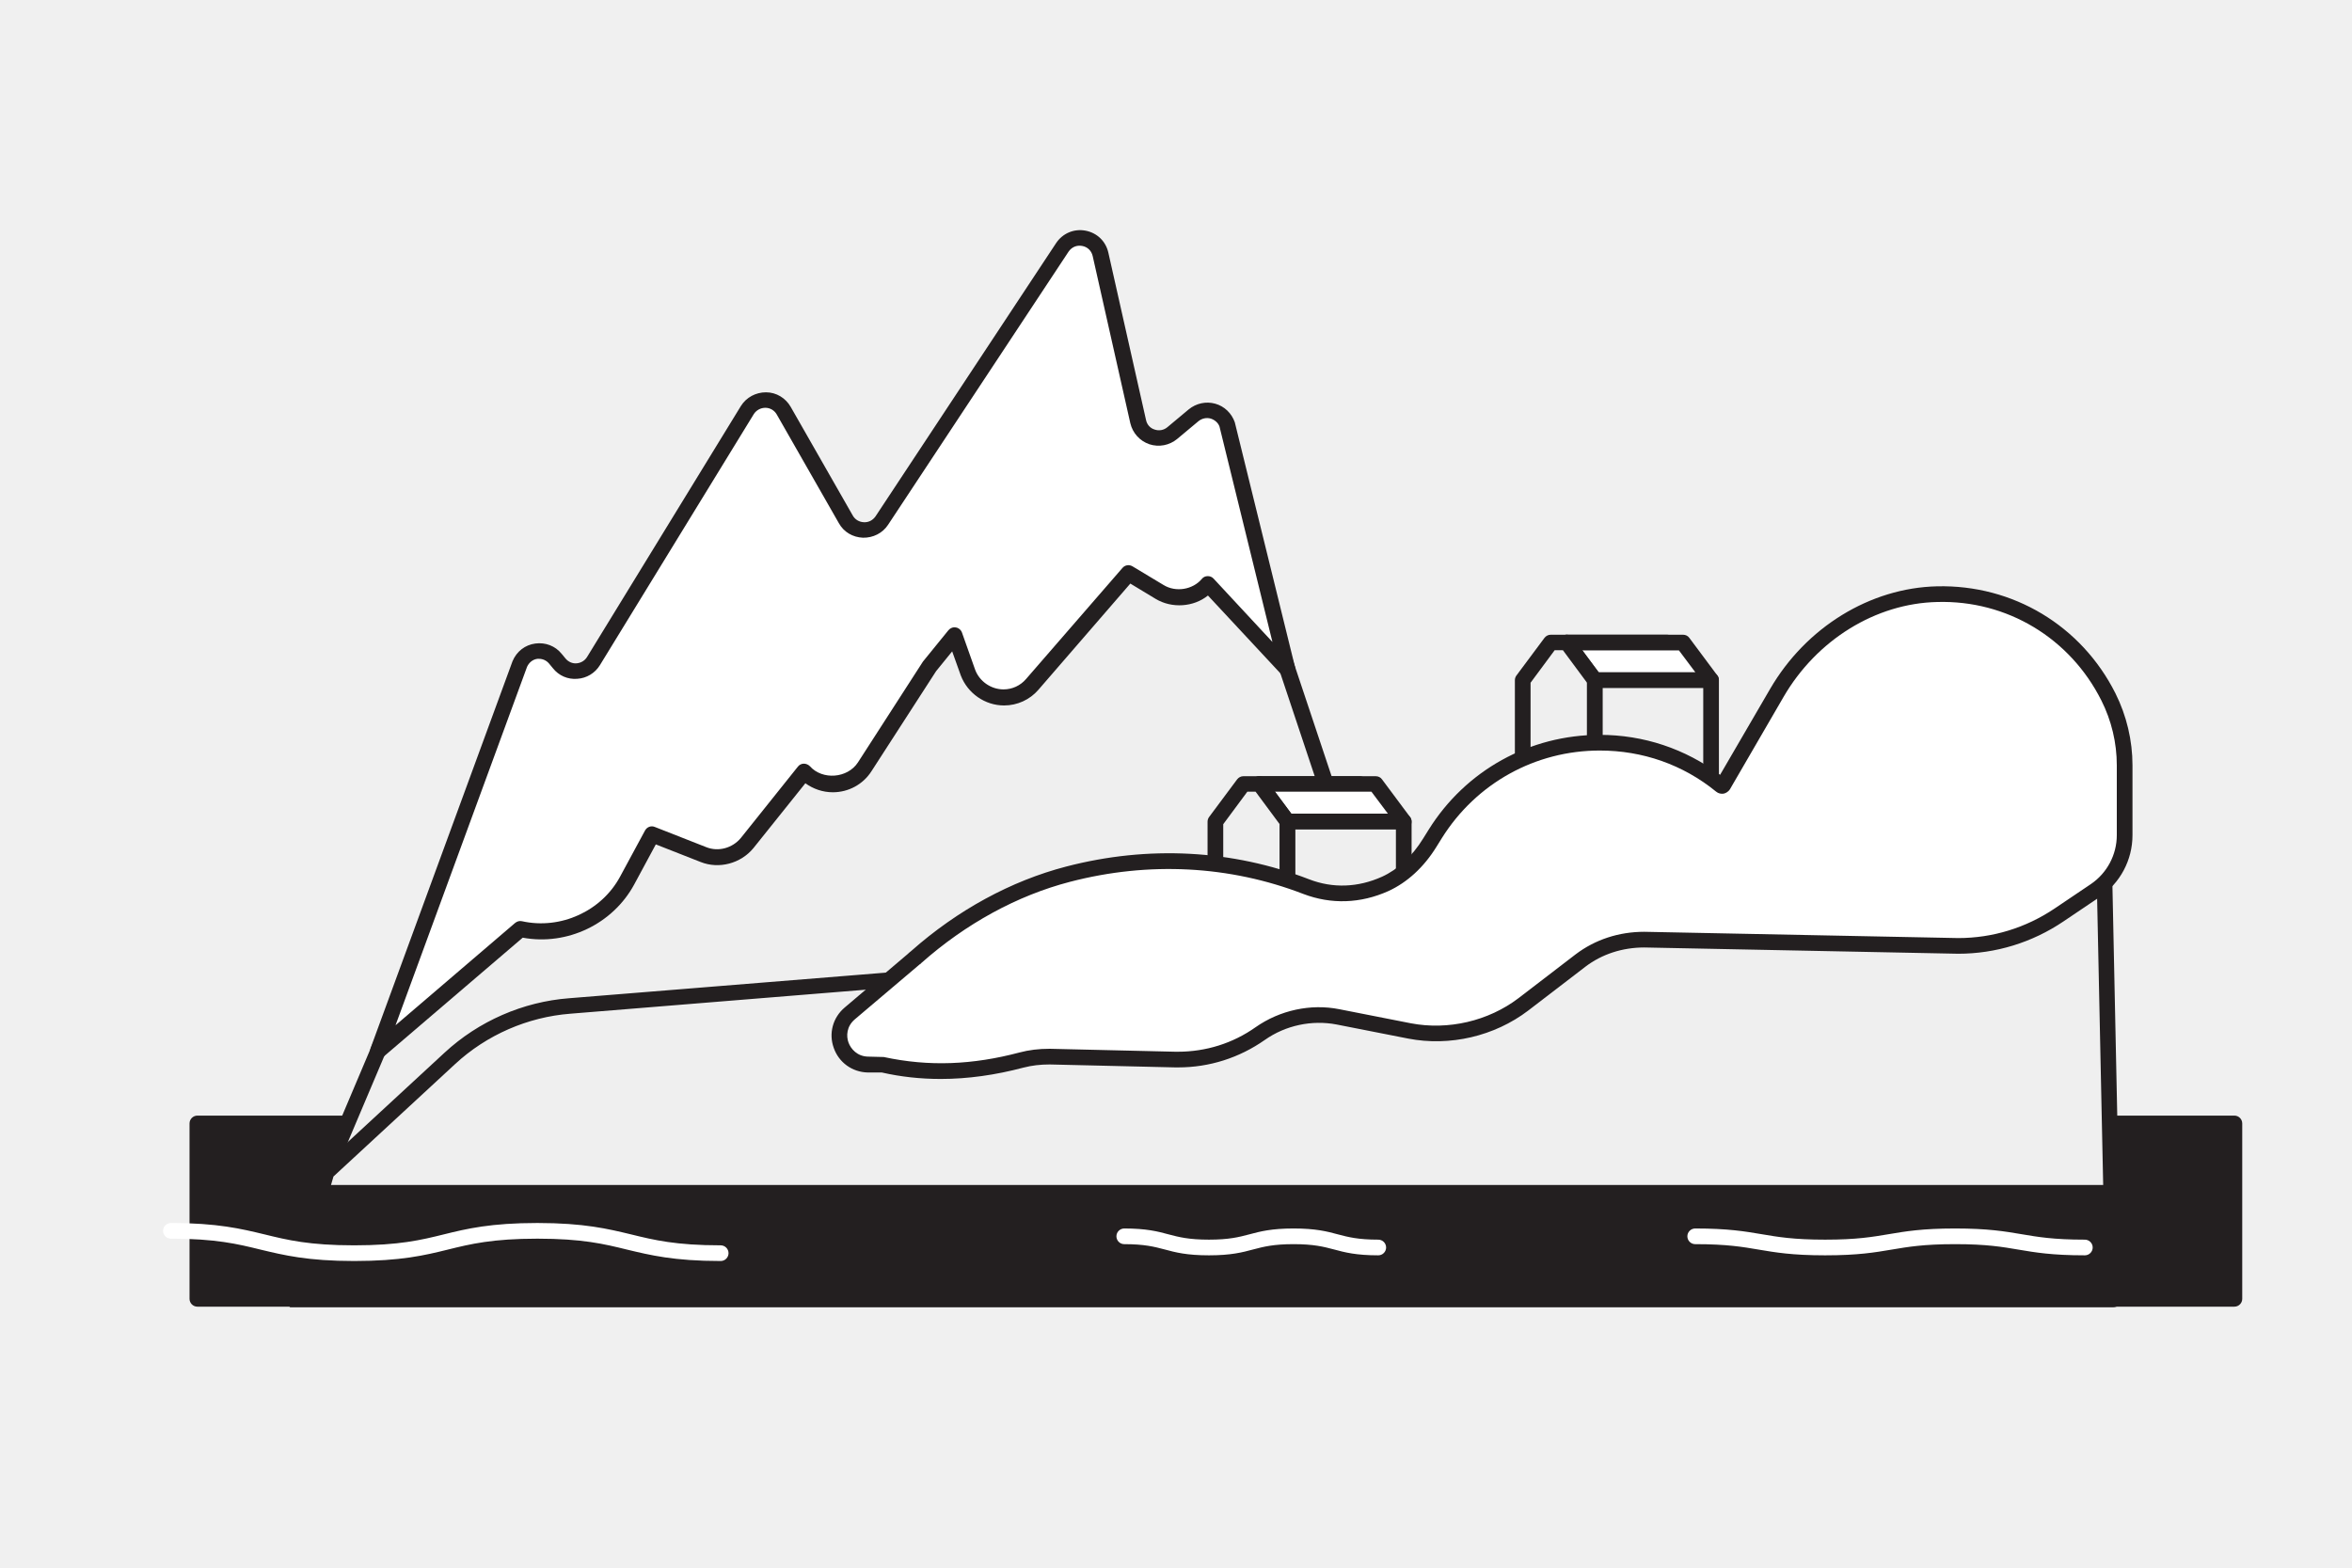
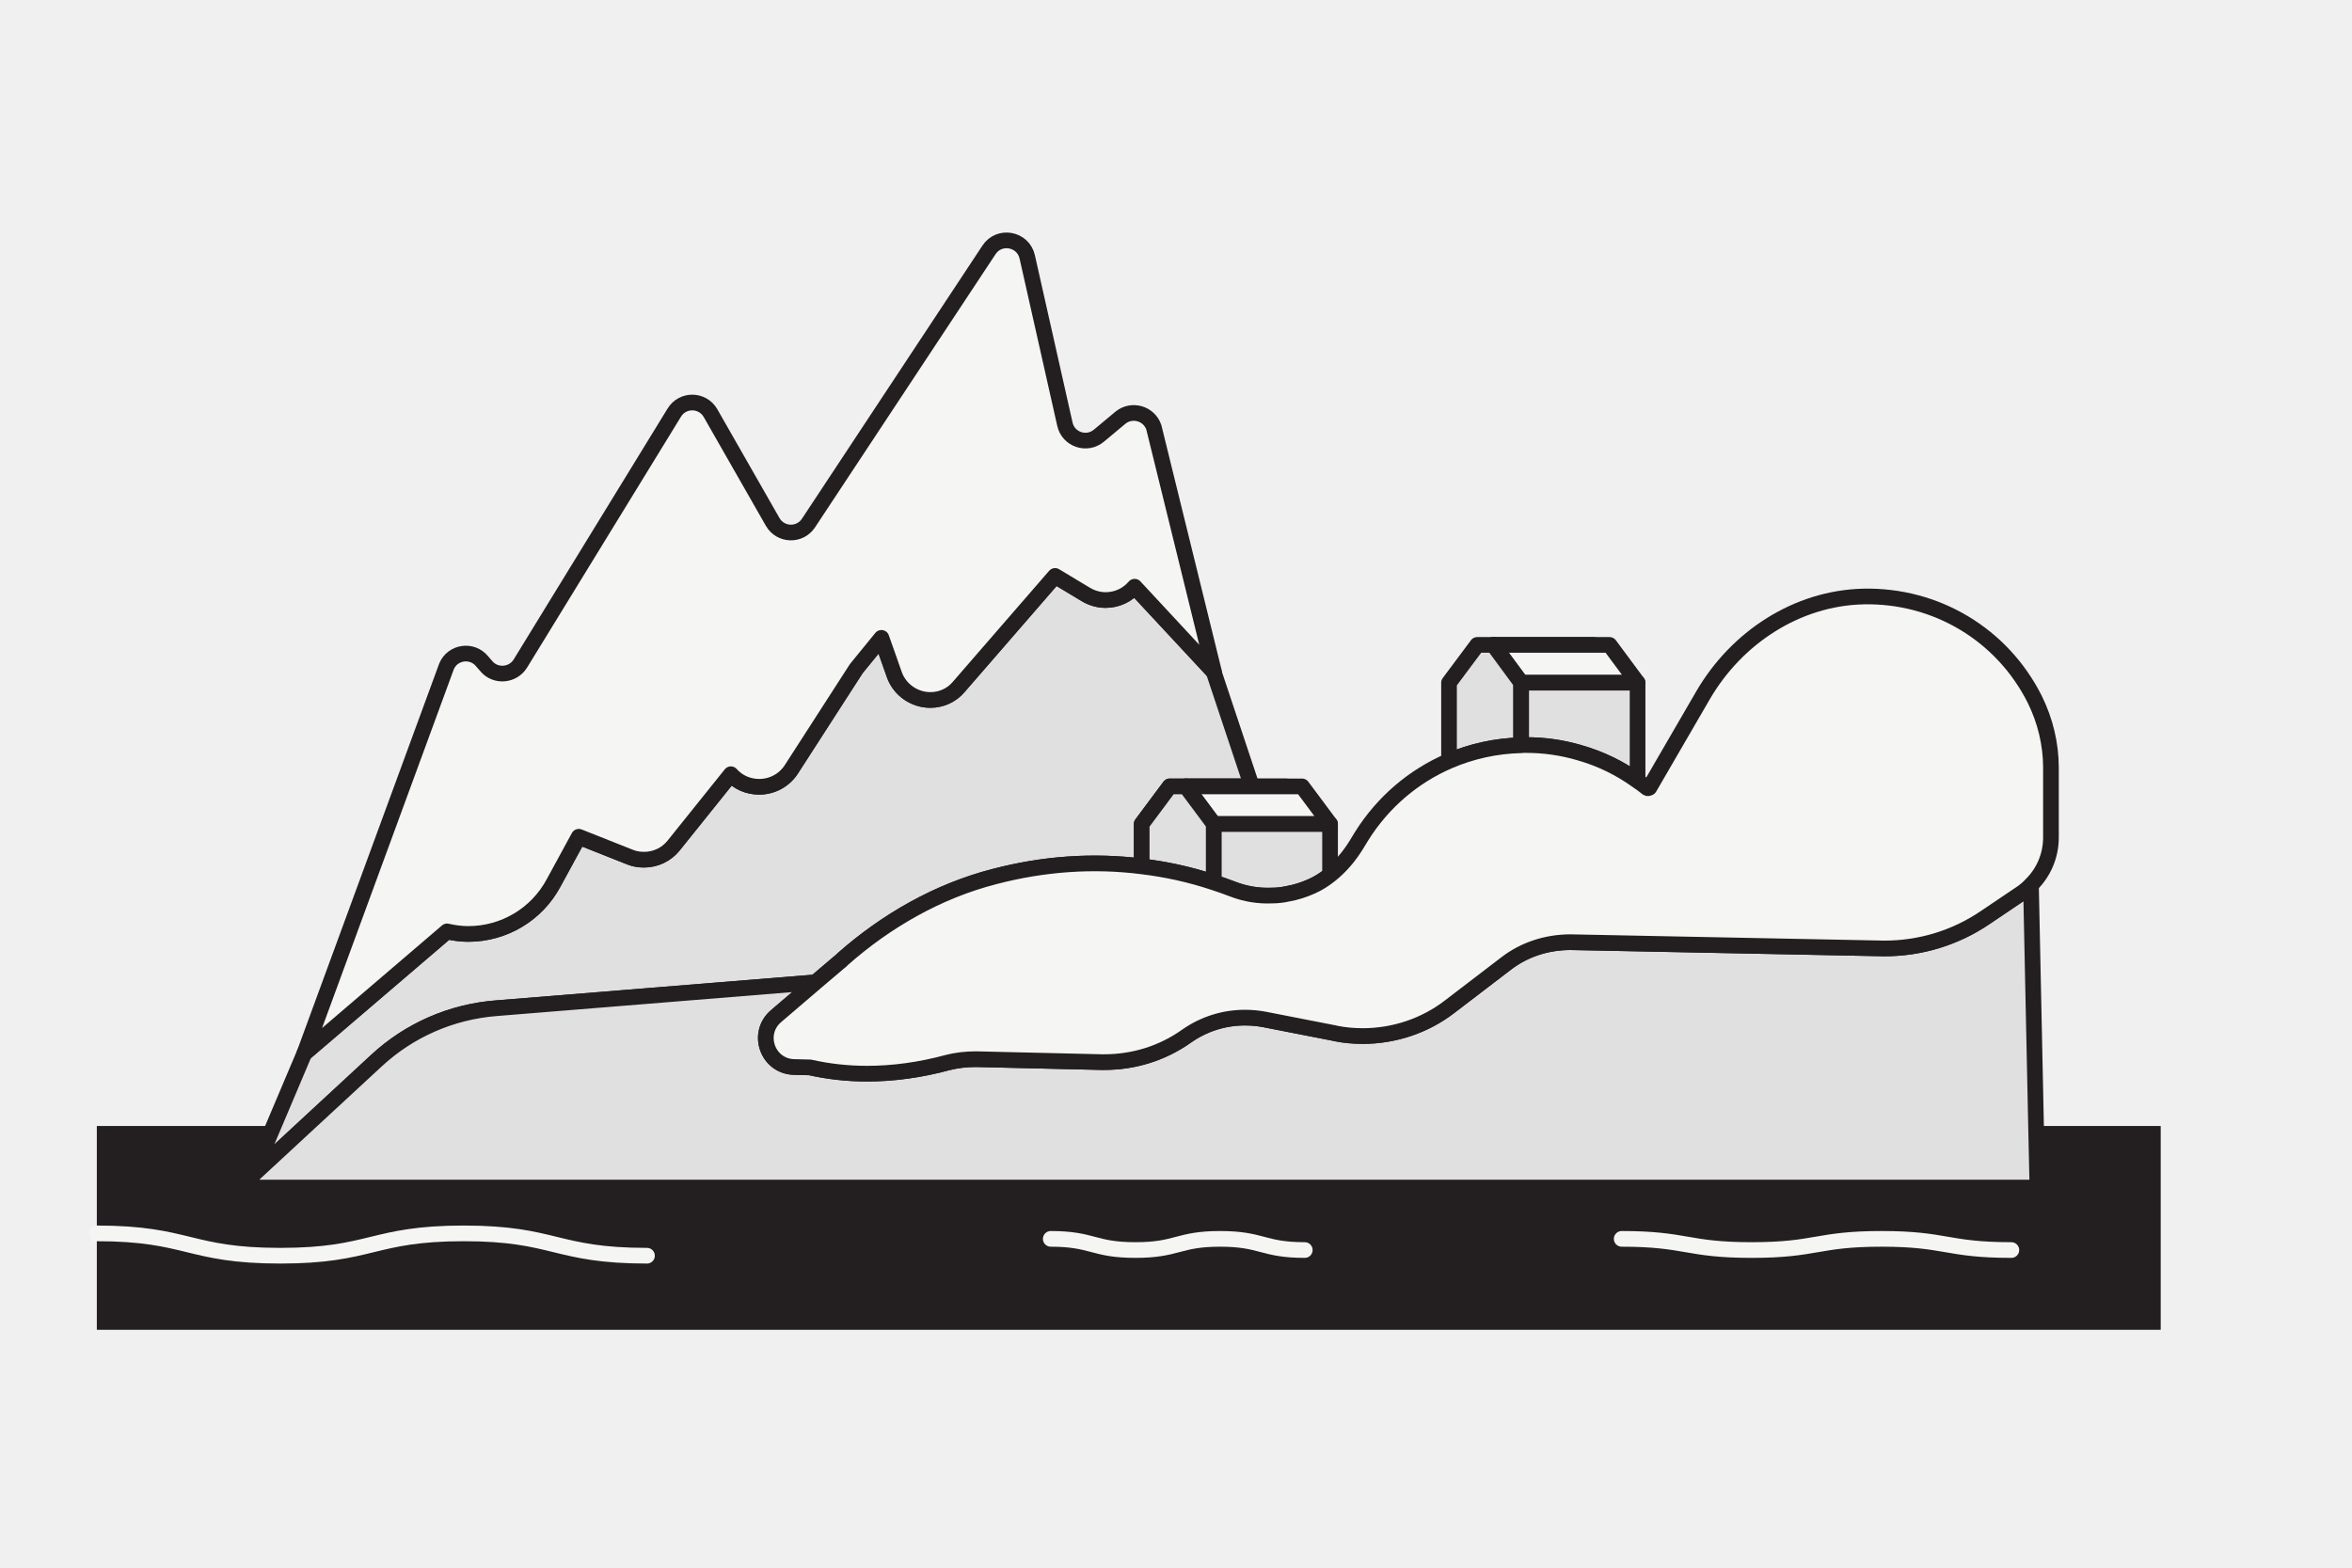
<svg xmlns="http://www.w3.org/2000/svg" id="region_illustration" data-name="region illustration" viewBox="0 0 120 80">
  <defs>
    <style>
      .cls-1 {
        fill: none;
+         stroke: #f5f5f3;
+       }
+ 
+       .cls-1, .cls-2, .cls-3 {
+         stroke-linecap: round;
+         stroke-linejoin: round;
+         stroke-width: .8px;
+       }
+ 
+       .cls-4 {
+         fill: #231f20;
      }

      .cls-2 {
-         fill: #231f20;
+         fill: #f5f5f3;
+       }
+ 
+       .cls-2, .cls-3 {
+         stroke: #231f20;
      }

      .cls-3 {
-         fill: #efefef;
-       }
- 
-       .cls-4 {
-         fill: #fff;
+         fill: #e0e0e0;
      }
    </style>
  </defs>
-   <g id="greenland-2" data-name="greenland">
-     <g>
-       <rect class="cls-2" x="10.07" y="57.34" width="103.93" height="8.95" />
-       <path class="cls-2" d="M114,66.68H10.07c-.22,0-.4-.18-.4-.4v-8.95c0-.22.18-.4.4-.4h103.93c.22,0,.4.18.4.4v8.95c0,.22-.18.4-.4.4ZM10.47,65.88h103.13v-8.15H10.47v8.15Z" />
-     </g>
-     <g>
-       <g>
-         <rect class="cls-3" x="81.37" y="34.71" width="2.97" height="5.93" />
-         <path class="cls-2" d="M84.34,41.04h-2.97c-.22,0-.4-.18-.4-.4v-5.93c0-.22.18-.4.4-.4h2.97c.22,0,.4.18.4.4v5.93c0,.22-.18.4-.4.4ZM81.77,40.24h2.17v-5.13h-2.17v5.13Z" />
-       </g>
-       <g>
-         <polygon class="cls-3" points="85.06 32.78 83.62 34.71 81.37 34.71 79.94 32.78 85.06 32.78" />
-         <path class="cls-2" d="M83.62,35.11h-2.25c-.13,0-.25-.06-.32-.16l-1.43-1.92c-.09-.12-.1-.28-.04-.42.07-.14.21-.22.36-.22h5.11c.15,0,.29.08.36.22s.05.3-.04.42l-1.43,1.92c-.08.1-.19.16-.32.16ZM81.57,34.31h1.85l.84-1.12h-3.52l.83,1.12Z" />
-       </g>
-       <g>
-         <polygon class="cls-4" points="87.3 34.71 81.37 34.71 79.94 32.78 85.87 32.78 87.3 34.71" />
-         <path class="cls-2" d="M87.3,35.11h-5.93c-.13,0-.25-.06-.32-.16l-1.43-1.92c-.09-.12-.1-.28-.04-.42.07-.14.21-.22.36-.22h5.93c.13,0,.25.06.32.16l1.43,1.92c.09.12.1.28.04.42s-.21.22-.36.22ZM81.57,34.31h4.93l-.84-1.12h-4.93l.83,1.12Z" />
-       </g>
-       <g>
-         <polygon class="cls-3" points="81.37 34.71 81.37 40.64 77.69 40.64 77.69 34.71 79.12 32.78 79.94 32.78 81.37 34.71" />
-         <path class="cls-2" d="M81.37,41.04h-3.68c-.22,0-.4-.18-.4-.4v-5.93c0-.09.03-.17.08-.24l1.43-1.92c.08-.1.19-.16.32-.16h.82s0,0,0,0c.13,0,.25.06.32.16l1.43,1.92c.05.07.08.15.08.24v5.93c0,.22-.18.4-.4.4ZM78.09,40.24h2.88v-5.4l-1.23-1.66h-.42s-1.23,1.66-1.23,1.66v5.4Z" />
-       </g>
-       <g>
-         <rect class="cls-3" x="81.37" y="34.71" width="5.93" height="5.93" />
-         <path class="cls-2" d="M87.3,41.04h-5.93c-.22,0-.4-.18-.4-.4v-5.93c0-.22.18-.4.4-.4h5.93c.22,0,.4.18.4.4v5.93c0,.22-.18.4-.4.4ZM81.77,40.24h5.13v-5.13h-5.13v5.13Z" />
-       </g>
-     </g>
-     <g>
-       <path class="cls-3" d="M63.12,26.47l-2.27,2.67c-.28.33-.77.42-1.14.19l-1.68-1.02c-.37-.23-.85-.16-1.14.18l-4.99,5.76c-.45.52-1.29.35-1.53-.29l-.75-2.11c-.24-.66-1.1-.81-1.55-.27l-1.39,1.71s-.04.05-.06.07l-3.36,5.21c-.34.53-1.11.55-1.48.05-.18-.25-.46-.37-.73-.37s-.52.11-.7.33l-3.03,3.79c-.25.3-.66.42-1.03.27l-2.87-1.13c-.25-.09-.54-.07-.78.06l-1.55,2.86c-.83,1.55-2.6,2.35-4.31,1.96l-4.05-.9,4.78-11.26,2.12,2.59,9.44-15.4,4.91,8.59,11.15-16.88,2.7,12,3.79-3.17,1.51,4.52Z" />
-       <path class="cls-2" d="M27.63,46.89c-.31,0-.63-.03-.94-.1l-4.05-.9c-.12-.03-.21-.1-.27-.21s-.06-.23-.01-.34l4.78-11.26c.05-.13.17-.22.31-.24.14-.02.28.03.37.14l1.76,2.15,9.14-14.92c.07-.12.2-.18.35-.19.14,0,.27.08.34.2l4.59,8.02,10.79-16.34c.09-.13.25-.2.41-.17.16.03.28.15.32.31l2.56,11.36,3.29-2.75c.1-.08.24-.11.37-.08.13.04.23.13.27.26l1.51,4.52c.04.13.02.28-.08.39l-2.27,2.67c-.41.48-1.12.6-1.66.27l-1.68-1.02c-.21-.13-.47-.09-.63.1l-4.99,5.76c-.3.35-.75.51-1.2.42-.46-.08-.84-.4-1-.84l-.75-2.11c-.09-.25-.3-.31-.39-.33-.18-.03-.36.03-.48.18l-1.39,1.71s-.08.09-.09.1l-3.31,5.15c-.23.36-.62.58-1.05.59-.43,0-.83-.18-1.09-.52-.19-.27-.6-.27-.79-.03l-3.03,3.79c-.37.45-.97.6-1.49.39l-2.86-1.13c-.1-.04-.23-.04-.34,0l-1.48,2.74c-.76,1.41-2.24,2.27-3.81,2.27ZM23.29,45.2l3.58.8c1.54.35,3.13-.38,3.87-1.76l1.55-2.86c.04-.07.09-.12.16-.16.34-.19.75-.22,1.12-.09l2.87,1.13c.2.08.43.02.57-.15l3.03-3.78c.51-.63,1.6-.6,2.06.06.09.12.25.21.42.19.17,0,.32-.09.41-.23l3.36-5.21s.11-.13.12-.14l1.36-1.68c.31-.37.77-.54,1.23-.46.47.08.84.4,1,.84l.75,2.11c.06.17.21.29.39.32.08.02.29.03.46-.16l4.99-5.76c.42-.48,1.11-.59,1.65-.26l1.68,1.02c.2.13.47.08.63-.1l2.13-2.5-1.25-3.75-3.34,2.79c-.11.09-.25.12-.38.07-.13-.04-.23-.16-.26-.29l-2.49-11.08-10.63,16.1c-.08.12-.21.18-.35.18-.14,0-.27-.08-.33-.2l-4.58-8-9.08,14.82c-.07.11-.18.18-.31.19-.13.01-.25-.04-.34-.15l-1.7-2.07-4.33,10.21Z" />
-     </g>
-     <g>
-       <path class="cls-3" d="M74.25,59.82H16.66s6.07-14.33,6.07-14.33l4.05.9c1.71.38,3.48-.42,4.31-1.96l1.55-2.86c.24-.13.53-.16.78-.06l2.87,1.13c.36.15.78.03,1.03-.27l3.03-3.79c.18-.22.44-.33.7-.33s.55.12.73.37c.37.5,1.14.48,1.48-.05l3.36-5.21s.04-.05.06-.07l1.39-1.71c.45-.54,1.31-.39,1.55.27l.75,2.11c.24.64,1.08.81,1.53.29l4.99-5.76c.29-.33.77-.41,1.14-.18l1.68,1.02c.37.23.86.15,1.14-.19l2.27-2.67,11.13,33.35Z" />
-       <path class="cls-2" d="M16.66,60.23c-.13,0-.26-.07-.33-.18-.07-.11-.09-.25-.03-.38l6.07-14.34c.08-.18.27-.28.46-.23l4.05.9c1.54.35,3.13-.38,3.87-1.76l1.55-2.86c.04-.07.09-.12.16-.16.34-.19.75-.22,1.12-.09l2.87,1.13c.2.08.43.02.57-.15l3.03-3.78c.51-.63,1.6-.6,2.06.06.09.12.25.2.42.19.17,0,.32-.09.41-.23l3.36-5.21s.11-.13.12-.14l1.36-1.68c.31-.37.77-.54,1.23-.46.47.08.84.4,1,.84l.75,2.11c.06.17.21.29.39.32.08.02.29.03.46-.16l4.99-5.76c.42-.48,1.11-.59,1.65-.26l1.68,1.02c.2.13.47.08.63-.1l2.27-2.67c.09-.11.24-.16.38-.13.14.03.26.13.3.27l11.13,33.35c.04.12.02.26-.05.36-.08.1-.2.17-.32.17H16.66ZM22.97,45.95l-5.71,13.48h56.43s-10.73-32.16-10.73-32.16l-1.81,2.13c-.41.48-1.12.6-1.66.27l-1.68-1.02c-.21-.13-.47-.09-.63.1l-4.99,5.76c-.3.35-.75.51-1.2.42-.46-.08-.84-.4-1-.84l-.75-2.11c-.09-.25-.3-.31-.39-.33-.18-.03-.36.04-.48.18l-1.39,1.71s-.08.09-.09.1l-3.31,5.15c-.23.36-.62.58-1.05.59-.43.02-.83-.18-1.09-.52-.19-.27-.6-.27-.79-.03l-3.03,3.79c-.37.45-.97.6-1.49.39l-2.86-1.13c-.1-.04-.23-.04-.34,0l-1.48,2.74c-.91,1.7-2.86,2.58-4.75,2.16l-3.72-.83Z" />
-     </g>
-     <g>
-       <g>
-         <rect class="cls-3" x="65.69" y="41.93" width="2.97" height="5.93" />
-         <path class="cls-2" d="M68.65,48.26h-2.97c-.22,0-.4-.18-.4-.4v-5.93c0-.22.18-.4.4-.4h2.97c.11,0,.21.04.28.12.08.07.12.18.12.28v5.93c0,.22-.18.4-.4.4ZM66.09,47.46h2.17v-5.13h-2.17v5.13Z" />
-       </g>
-       <g>
-         <polygon class="cls-3" points="69.37 40 67.94 41.93 65.69 41.93 64.26 40 69.37 40" />
-         <path class="cls-2" d="M65.69,42.33c-.13,0-.25-.06-.32-.16l-1.43-1.92c-.09-.12-.1-.28-.04-.42.07-.14.21-.22.36-.22h5.11c.15,0,.29.09.36.22.07.14.05.3-.04.42l-1.43,1.92c-.08.1-.19.16-.32.16h-2.25ZM65.05,40.4l.83,1.12h1.85s.84-1.12.84-1.12h-3.52Z" />
-       </g>
-       <g>
-         <polygon class="cls-4" points="71.62 41.93 65.69 41.93 64.26 40 70.19 40 71.62 41.93" />
-         <path class="cls-2" d="M65.69,42.33c-.13,0-.25-.06-.32-.16l-1.43-1.92c-.09-.12-.1-.28-.04-.42.07-.14.21-.22.36-.22h5.93c.13,0,.25.06.32.16l1.43,1.92c.09.12.1.28.04.42-.07.13-.21.22-.36.22h-5.93ZM65.05,40.4l.83,1.12h4.93s-.84-1.12-.84-1.12h-4.93Z" />
-       </g>
-       <g>
-         <polygon class="cls-3" points="65.69 41.93 65.69 47.86 62.01 47.86 62.01 41.93 63.44 40 64.26 40 65.69 41.93" />
-         <path class="cls-2" d="M65.69,48.26h-3.68c-.22,0-.4-.18-.4-.4v-5.93c0-.09.03-.17.08-.24l1.43-1.92c.08-.1.19-.16.32-.16h.82c.13,0,.25.06.32.16l1.43,1.92c.05.07.08.15.08.24v5.93c0,.22-.18.4-.4.4ZM62.41,47.46h2.88v-5.4l-1.23-1.66h-.42l-1.23,1.66v5.4Z" />
-       </g>
-       <g>
-         <rect class="cls-3" x="65.69" y="41.93" width="5.93" height="5.93" />
-         <path class="cls-2" d="M71.62,48.26h-5.93c-.22,0-.4-.18-.4-.4v-5.93c0-.22.18-.4.4-.4h5.93c.11,0,.21.04.28.12.08.07.12.18.12.28v5.93c0,.22-.18.4-.4.4ZM66.09,47.46h5.13v-5.13h-5.13v5.13Z" />
-       </g>
-     </g>
-     <g>
-       <path class="cls-3" d="M107.36,43.88l.47,22.39H14.79s1.86-6.44,1.86-6.44l6.3-5.82c1.68-1.56,3.83-2.5,6.12-2.68l18.06-1.46c.1-.09.21-.19.31-.27l-2.14,3.74c2.17.49,4.4.33,6.54-.24.56-.15,1.15-.22,1.74-.21l6.35.16h.15c1.29,0,2.54-.39,3.59-1.13,1.38-.98,3.1-1.35,4.77-1.03l3.65.72c1.74.33,3.55-.08,4.97-1.16l2.93-2.24c1.12-.85,2.5-1.3,3.9-1.28l15.79.32c1.7.04,3.36-.46,4.77-1.4l2.89-1.95Z" />
-       <path class="cls-2" d="M14.79,66.68c-.13,0-.24-.06-.32-.16-.08-.1-.1-.23-.06-.35l1.86-6.45c.02-.07.06-.13.11-.18l6.3-5.82c1.74-1.61,4-2.6,6.36-2.78l17.93-1.45c.08-.07.15-.14.23-.19.15-.12.36-.12.51,0,.15.12.18.34.09.5l-1.86,3.26c1.82.32,3.77.2,5.81-.34.61-.16,1.23-.23,1.85-.22l6.49.16c1.21,0,2.38-.37,3.36-1.06,1.47-1.04,3.31-1.43,5.07-1.09l3.66.72c1.64.31,3.33-.08,4.65-1.09l2.93-2.24c1.18-.9,2.66-1.37,4.15-1.36l15.79.32c1.61.04,3.18-.42,4.53-1.33l2.89-1.95c.12-.08.28-.09.41-.02.13.07.21.2.22.35l.47,22.39c0,.11-.04.21-.11.29-.08.08-.18.12-.29.12H14.79ZM17.01,60.05l-1.69,5.84h92.1s-.45-21.26-.45-21.26l-2.28,1.54c-1.49,1-3.22,1.51-5,1.47l-15.79-.32c-1.31-.01-2.61.41-3.65,1.2l-2.93,2.24c-1.5,1.14-3.43,1.59-5.29,1.24l-3.66-.72c-1.54-.3-3.17.05-4.46.96-1.12.79-2.44,1.21-3.82,1.21h-.15l-6.36-.16c-.55,0-1.1.06-1.63.19-2.37.63-4.63.71-6.73.24-.12-.03-.23-.11-.28-.23s-.04-.25.02-.36l1.61-2.82-17.47,1.42c-2.18.17-4.27,1.08-5.88,2.57l-6.22,5.75Z" />
-     </g>
-     <g>
-       <path class="cls-3" d="M107.36,39.04v4.84s-2.89,1.95-2.89,1.95c-1.4.94-3.06,1.44-4.77,1.4l-15.79-.32c-1.4-.02-2.78.43-3.9,1.28l-2.93,2.24c-1.42,1.08-3.23,1.49-4.97,1.16l-3.65-.72c-1.66-.32-3.38.05-4.77,1.03-1.05.74-2.3,1.13-3.59,1.13h-.15s-6.35-.16-6.35-.16c-.59-.01-1.18.06-1.74.21-2.14.57-4.37.73-6.54.24l2.14-3.74c3.42-3.02,7.78-4.62,12.2-4.62,2.22,0,4.47.41,6.62,1.24.73.28,1.47.42,2.21.42,2.08,0,4.09-1.06,5.24-2.91l.38-.62c2.99-4.79,9.63-5.59,13.66-1.64.07.07.17.1.26.1.11,0,.24-.06.31-.18l3.38-5.81c3.38-5.81,11.88-5.56,14.91.46.47.93.72,1.97.72,3.02Z" />
-       <path class="cls-2" d="M48,54.02c-.95,0-1.88-.1-2.77-.3-.12-.03-.23-.11-.28-.23s-.04-.25.02-.36l2.14-3.74s.05-.07.08-.1c3.44-3.04,7.87-4.72,12.46-4.72,2.32,0,4.6.42,6.77,1.26,2.55.98,5.55-.06,6.97-2.33l.38-.62c1.49-2.39,3.95-3.95,6.74-4.28,2.79-.33,5.54.6,7.54,2.57l3.33-5.8c1.67-2.86,4.64-4.51,7.95-4.41,3.31.1,6.18,1.93,7.67,4.89.5.99.76,2.1.76,3.2v4.84c0,.13-.07.26-.18.33l-2.89,1.95c-1.49,1-3.22,1.51-5,1.47l-15.79-.32c-1.31-.01-2.61.41-3.65,1.2l-2.93,2.24c-1.5,1.14-3.43,1.59-5.29,1.24l-3.66-.72c-1.54-.3-3.17.05-4.46.96-1.12.79-2.44,1.21-3.82,1.21h-.15l-6.36-.16c-.55,0-1.1.06-1.63.19-1.36.36-2.68.54-3.96.54ZM45.94,53.05c1.82.32,3.77.2,5.81-.34.61-.16,1.23-.23,1.85-.22l6.49.16c1.21,0,2.38-.37,3.36-1.06,1.47-1.04,3.31-1.43,5.07-1.09l3.66.72c1.64.31,3.33-.08,4.65-1.09l2.93-2.24c1.18-.9,2.66-1.37,4.15-1.36l15.79.32c1.61.04,3.18-.42,4.53-1.33l2.71-1.83v-4.63c0-.98-.23-1.96-.67-2.84-1.36-2.69-3.96-4.35-6.97-4.45-3.02-.08-5.72,1.41-7.23,4.01l-3.38,5.81c-.27.43-.88.47-1.2.15-1.83-1.79-4.34-2.64-6.88-2.34-2.55.3-4.8,1.73-6.16,3.91l-.38.62c-1.19,1.91-3.33,3.1-5.58,3.1-.8,0-1.59-.15-2.36-.44-2.08-.8-4.26-1.21-6.48-1.21-4.38,0-8.6,1.59-11.88,4.48l-1.83,3.2ZM107.36,43.88h.01-.01Z" />
-     </g>
-     <g>
-       <path class="cls-4" d="M27.64,47.53c-.36,0-.73-.04-1.09-.12l-7.27,6.21,7.24-19.74c.32-.75,1.31-.89,1.82-.26l.19.24c.47.57,1.36.51,1.75-.12l7.85-12.81c.43-.7,1.45-.68,1.85.03l3.17,5.55c.4.7,1.39.73,1.83.06l9.21-13.94c.52-.79,1.74-.57,1.95.36l1.92,8.53c.18.79,1.12,1.11,1.74.59l1.09-.91c.58-.49,1.47-.23,1.71.49l3.07,12.49-4.05-4.35c-.36.43-.9.68-1.47.68-.35,0-.7-.1-1-.28l-1.58-.95-4.91,5.67c-.36.42-.89.67-1.45.67-.81,0-1.55-.51-1.83-1.27l-.67-1.89-1.27,1.57-3.32,5.15c-.36.56-.97.89-1.63.89-.56,0-1.08-.23-1.45-.65l-2.92,3.65c-.38.46-.93.72-1.51.72-.25,0-.49-.05-.71-.14l-2.62-1.03-1.27,2.35c-.86,1.6-2.53,2.6-4.36,2.6Z" />
-       <path class="cls-2" d="M19.29,54.02c-.08,0-.16-.02-.23-.07-.15-.1-.21-.3-.15-.47l7.24-19.74c.21-.5.64-.83,1.16-.9.52-.07,1.02.12,1.35.53l.19.23c.14.17.35.27.57.25.22-.02.41-.13.53-.32l7.85-12.81c.28-.45.77-.7,1.28-.7.53,0,1,.29,1.26.74l3.17,5.55c.12.21.33.33.57.34.24.01.45-.1.59-.3l9.21-13.94c.33-.5.91-.75,1.5-.64.59.11,1.04.54,1.17,1.13l1.92,8.53c.05.24.21.42.44.49.23.08.47.03.65-.12l1.09-.91c.38-.31.88-.42,1.35-.29.47.13.84.49,1,.95l3.08,12.52c.04.18-.04.36-.2.45-.16.09-.36.05-.48-.08l-3.77-4.05c-.73.59-1.84.67-2.67.17l-1.29-.78-4.69,5.42c-.44.51-1.08.8-1.75.8-.98,0-1.86-.62-2.21-1.53l-.44-1.23-.82,1.01-3.3,5.11c-.43.67-1.17,1.07-1.97,1.07-.51,0-1-.17-1.4-.46l-2.65,3.31c-.65.79-1.76,1.08-2.69.71l-2.29-.9-1.1,2.04c-1.09,2.02-3.42,3.14-5.69,2.72l-7.12,6.09c-.07.06-.17.1-.26.1ZM27.52,33.62s-.07,0-.1,0c-.24.03-.43.19-.53.41l-6.71,18.29,6.1-5.22c.1-.08.22-.12.35-.09,1.97.44,4.06-.51,5.01-2.28l1.27-2.35c.1-.18.31-.26.5-.18l2.62,1.03c.62.25,1.34.05,1.77-.47l2.91-3.64c.07-.09.18-.15.3-.15.12,0,.23.05.31.13.64.72,1.92.62,2.45-.19l3.32-5.15,1.3-1.6c.09-.11.24-.17.38-.14.14.02.26.12.31.26l.67,1.89c.22.6.81,1.01,1.45,1.01.44,0,.86-.19,1.15-.53l4.92-5.67c.13-.15.34-.18.51-.08l1.58.95c.63.39,1.5.24,1.96-.31.07-.09.18-.14.3-.14.11,0,.22.04.3.13l3,3.23-2.7-10.99c-.06-.18-.23-.34-.45-.41-.22-.06-.44-.01-.62.13l-1.09.91c-.4.33-.93.43-1.42.27-.49-.17-.85-.57-.97-1.07l-1.92-8.53c-.06-.27-.26-.47-.54-.52-.28-.05-.53.06-.69.29l-9.21,13.94c-.28.43-.77.67-1.28.66-.52-.02-.98-.29-1.23-.74l-3.17-5.55c-.12-.21-.34-.34-.58-.34-.24,0-.46.12-.59.32l-7.85,12.81c-.25.41-.68.67-1.16.7-.48.04-.94-.16-1.24-.54l-.19-.23c-.13-.16-.32-.25-.52-.25Z" />
-     </g>
-     <g>
-       <path class="cls-4" d="M47.99,54.66c-1,0-1.98-.11-2.91-.32l-.8-.02c-1.36-.03-1.97-1.72-.93-2.6l3.28-2.78s0-.01.01-.02l.11-.1c2.23-1.97,4.86-3.48,7.75-4.22,4.15-1.08,8.32-.84,12.15.64,1.29.5,2.69.46,4.03-.14.96-.43,1.72-1.21,2.27-2.1l.28-.45c1.82-2.91,4.96-4.65,8.39-4.65,2.27,0,4.44.77,6.19,2.19.03.03.08.02.1-.02l2.74-4.72c1.71-2.94,4.78-4.96,8.18-5.04,3.71-.09,7.08,1.94,8.74,5.24.54,1.08.83,2.29.83,3.49v3.57c0,1.14-.56,2.2-1.5,2.83l-1.84,1.24c-1.53,1.04-3.31,1.58-5.15,1.58,0,0-16.01-.32-16.01-.32-1.22,0-2.35.38-3.25,1.07l-2.92,2.24c-1.27.96-2.83,1.49-4.42,1.49-.46,0-.92-.04-1.38-.13l-3.66-.72c-.32-.06-.65-.09-.98-.09-1.08,0-2.11.33-2.99.95-1.23.87-2.68,1.32-4.19,1.32h-.15s-6.39-.16-6.39-.16c-.55,0-1,.06-1.45.17-1.4.37-2.79.56-4.12.56Z" />
-       <path class="cls-2" d="M47.99,55.06c-1.03,0-2.03-.11-3-.33h-.72c-.79-.02-1.47-.51-1.73-1.25-.27-.74-.05-1.55.55-2.06l3.25-2.76s.02-.03.04-.04l.11-.09c2.36-2.09,5.1-3.58,7.91-4.31,4.19-1.09,8.48-.86,12.39.65,1.21.47,2.5.42,3.72-.13.81-.37,1.54-1.04,2.1-1.95l.28-.45c1.89-3.03,5.16-4.84,8.73-4.84,2.24,0,4.36.71,6.14,2.04l2.55-4.38c1.83-3.15,5.1-5.16,8.52-5.24,3.87-.09,7.36,2,9.1,5.46.57,1.14.87,2.41.87,3.67v3.57c0,1.27-.63,2.45-1.68,3.16l-1.84,1.24c-1.6,1.08-3.46,1.65-5.37,1.65l-16.02-.32c-1.11,0-2.16.34-3,.98l-2.92,2.24c-1.72,1.31-4,1.84-6.12,1.43l-3.66-.72c-1.25-.24-2.6.04-3.66.79-1.3.91-2.82,1.4-4.42,1.4h-.15s-6.35-.15-6.4-.15c-.49,0-.91.05-1.34.16-1.43.38-2.85.58-4.22.58ZM46.93,49.2s-.03.03-.04.04l-3.28,2.78c-.42.36-.44.85-.32,1.18s.45.71,1,.72l.8.02c2.31.5,4.54.4,6.92-.23.49-.13.98-.19,1.55-.19t6.4.15h.14c1.43,0,2.8-.43,3.96-1.25,1.24-.87,2.81-1.21,4.27-.92l3.66.72c1.89.36,3.94-.11,5.48-1.28l2.92-2.24c.99-.75,2.2-1.15,3.5-1.15t16.02.32c1.75,0,3.45-.52,4.92-1.51l1.84-1.24c.83-.56,1.33-1.5,1.33-2.5v-3.57c0-1.14-.27-2.28-.79-3.31-1.6-3.18-4.81-5.12-8.37-5.02-3.14.07-6.15,1.93-7.84,4.84l-2.74,4.72c-.06.1-.2.2-.32.22-.13.02-.27-.01-.38-.1-1.69-1.38-3.75-2.1-5.94-2.1-3.29,0-6.3,1.67-8.05,4.46l-.28.45c-.64,1.04-1.49,1.82-2.45,2.26-1.42.64-2.92.69-4.34.15-3.76-1.45-7.88-1.67-11.91-.62-2.69.7-5.31,2.13-7.58,4.14l-.08.08ZM87.56,39.87h0s0,0,0,0Z" />
-     </g>
-     <path class="cls-1" d="M51.97,47.76c.99-.5,2.02-.89,3.05-1.15,1.54-.4,3.1-.6,4.63-.6.27,0,.53,0,.8.02" />
-     <path class="cls-1" d="M95.23,33.51c1.11-.69,2.37-1.09,3.65-1.12h.18c1.32,0,2.58.34,3.68.96" />
-     <path class="cls-1" d="M91.7,37.67l.74-1.27c.7-1.21,1.67-2.19,2.78-2.89" />
-     <path class="cls-1" d="M75,43.64c1.43-2.29,3.91-3.67,6.62-3.67,1.8,0,3.49.6,4.88,1.73" />
-     <path class="cls-1" d="M60.45,46.03c1.87.09,3.7.47,5.45,1.15.83.32,1.7.48,2.59.48.52,0,1.03-.06,1.54-.17" />
-     <rect class="cls-2" x="14.79" y="60.47" width="92.98" height="5.81" />
-     <path class="cls-4" d="M36.77,64.35c-2.39,0-3.6-.3-4.77-.58-1.18-.29-2.29-.56-4.58-.56s-3.41.27-4.58.56c-1.17.29-2.39.58-4.77.58s-3.6-.3-4.77-.58c-1.18-.29-2.29-.56-4.58-.56-.22,0-.4-.18-.4-.4s.18-.4.4-.4c2.39,0,3.6.3,4.77.58,1.18.29,2.29.56,4.58.56s3.41-.27,4.58-.56c1.17-.29,2.39-.58,4.77-.58s3.6.3,4.77.58c1.18.29,2.29.56,4.58.56.22,0,.4.18.4.4s-.18.4-.4.4Z" />
-     <path class="cls-4" d="M70.32,64.06c-1.13,0-1.71-.15-2.26-.3-.53-.14-1.03-.27-2.06-.27s-1.53.13-2.06.27c-.56.15-1.13.3-2.26.3s-1.71-.15-2.26-.3c-.53-.14-1.03-.27-2.06-.27-.22,0-.4-.18-.4-.4s.18-.4.4-.4c1.13,0,1.71.15,2.26.3.53.14,1.03.27,2.06.27s1.53-.13,2.06-.27c.56-.15,1.13-.3,2.26-.3s1.71.15,2.26.3c.53.14,1.03.27,2.06.27.22,0,.4.18.4.4s-.18.4-.4.4Z" />
-     <path class="cls-4" d="M106.37,64.06c-1.69,0-2.55-.15-3.38-.29-.83-.14-1.62-.28-3.24-.28s-2.41.14-3.25.28c-.83.14-1.69.29-3.38.29s-2.55-.15-3.38-.29c-.83-.14-1.62-.28-3.25-.28-.22,0-.4-.18-.4-.4s.18-.4.4-.4c1.69,0,2.55.15,3.38.29.83.14,1.62.28,3.25.28s2.41-.14,3.25-.28c.83-.14,1.69-.29,3.38-.29s2.55.15,3.38.29c.83.14,1.62.28,3.24.28.22,0,.4.18.4.4s-.18.4-.4.4Z" />
-   </g>
+   <rect class="cls-4" x="4.94" y="57.46" width="105.3" height="10.4" />
+   <path class="cls-3" d="M80.58,34.84v3.57c-.88-.26-1.79-.39-2.72-.39-.08,0-.17,0-.25.01v-3.19h2.97Z" />
+   <polygon class="cls-3" points="81.3 32.91 79.87 34.84 77.62 34.84 76.19 32.91 81.3 32.91" />
+   <polygon class="cls-2" points="83.55 34.84 77.62 34.84 76.19 32.91 82.12 32.91 83.55 34.84" />
+   <path class="cls-3" d="M77.61,34.84v3.19c-1.29.03-2.54.31-3.68.8v-3.99l1.44-1.93h.82l1.42,1.93Z" />
+   <path class="cls-3" d="M83.55,34.84v5.01c-.91-.66-1.91-1.14-2.97-1.44-.88-.26-1.79-.39-2.72-.39-.08,0-.17,0-.25.01v-3.19h5.94Z" />
+   <path class="cls-3" d="M65.7,45.61c-.27.06-.53.09-.8.09-.69.03-1.36-.08-2.01-.33-.32-.12-.64-.24-.96-.34-1.2-.4-2.43-.67-3.68-.82v-2.16l1.43-1.92h4.2l.53,1.61.11.31.38,1.15.8,2.41Z" />
+   <path class="cls-3" d="M63.88,40.13h-4.2l-1.43,1.92v2.16c-2.46-.31-4.99-.14-7.51.52-2.88.74-5.52,2.25-7.75,4.22l-.1.1s-.02.01-.02.01l-1.26,1.07-16.29,1.32c-2.29.18-4.44,1.12-6.12,2.68l-3.6,3.33-2.7,2.5,1.06-2.5,1.57-3.71,7.27-6.22c.35.08.72.13,1.08.13,1.83,0,3.5-1,4.36-2.61l1.28-2.35,2.62,1.04c.22.09.46.13.71.13.58,0,1.13-.25,1.51-.72l2.92-3.64c.36.41.88.64,1.45.64.66,0,1.27-.33,1.63-.88l3.32-5.15,1.28-1.57.67,1.9c.28.76,1.02,1.27,1.83,1.27.56,0,1.09-.24,1.45-.67l4.91-5.66,1.58.95c.3.18.65.28,1,.28.58,0,1.11-.25,1.48-.68l4.04,4.34h0s1.95,5.85,1.95,5.85Z" />
+   <path class="cls-3" d="M64.9,42.05v3.65c-.69.03-1.36-.08-2.01-.33-.32-.12-.64-.24-.96-.34v-2.98h2.97Z" />
+   <polygon class="cls-3" points="65.61 40.13 64.41 41.74 64.18 42.05 61.93 42.05 60.5 40.13 65.61 40.13" />
+   <polygon class="cls-2" points="67.86 42.05 61.93 42.05 60.5 40.13 66.43 40.13 67.86 42.05" />
+   <path class="cls-3" d="M61.93,42.05v2.98c-1.2-.4-2.43-.67-3.68-.82v-2.16l1.43-1.92h.82l1.43,1.92Z" />
+   <path class="cls-3" d="M67.86,42.05v2.6c-.29.23-.6.43-.94.58-.4.18-.81.31-1.22.38-.27.06-.53.09-.8.09-.69.03-1.36-.08-2.01-.33-.32-.12-.64-.24-.96-.34v-2.98h5.93Z" />
+   <path class="cls-3" d="M103.95,60.6H12.72l.18-.64,2.7-2.5,3.6-3.33c1.68-1.56,3.83-2.5,6.12-2.68l16.29-1.32-2.01,1.72c-1.04.88-.44,2.58.93,2.6l.8.02c.93.21,1.91.32,2.91.32,1.33,0,2.72-.19,4.12-.57.44-.11.9-.17,1.44-.17.01,0,6.39.15,6.39.15h.15c1.51,0,2.96-.45,4.19-1.32.88-.62,1.91-.95,2.99-.95.33,0,.66.03.98.09l3.58.7.08.02c.45.09.91.13,1.37.13,1.59,0,3.16-.52,4.42-1.49l2.93-2.24c.9-.68,2.03-1.06,3.25-1.06l16.01.32c1.84,0,3.62-.54,5.15-1.58l1.84-1.24c.18-.12.34-.26.49-.42l.26,12.3.07,3.14Z" />
+   <path class="cls-1" d="M33.01,64.08c-4.68,0-4.68-1.14-9.35-1.14s-4.68,1.14-9.36,1.14-4.68-1.14-9.36-1.14" />
+   <path class="cls-1" d="M66.57,63.79c-2.16,0-2.16-.57-4.32-.57s-2.16.57-4.32.57-2.16-.57-4.32-.57" />
+   <path class="cls-1" d="M102.62,63.79c-3.31,0-3.31-.57-6.62-.57s-3.31.57-6.63.57-3.31-.57-6.63-.57" />
+   <path class="cls-2" d="M61.93,34.29h0s-4.04-4.35-4.04-4.35c-.37.43-.9.68-1.48.68-.35,0-.7-.1-1-.28l-1.58-.95-4.91,5.66c-.36.43-.89.67-1.45.67-.81,0-1.55-.51-1.83-1.27l-.67-1.9-1.28,1.57-3.32,5.15c-.36.55-.97.88-1.63.88-.57,0-1.09-.23-1.45-.64l-2.92,3.64c-.38.47-.93.72-1.51.72-.25,0-.49-.04-.71-.13l-2.62-1.04-1.28,2.35c-.86,1.61-2.53,2.61-4.36,2.61-.36,0-.73-.05-1.08-.13l-7.27,6.22v-.02s7.24-19.72,7.24-19.72c.31-.75,1.31-.89,1.82-.26l.2.23c.46.57,1.36.51,1.75-.12l7.85-12.8c.42-.7,1.44-.69,1.85.02l3.17,5.55c.4.7,1.39.73,1.83.06l9.21-13.94c.52-.79,1.74-.57,1.95.36l1.92,8.53c.17.79,1.12,1.11,1.74.59l1.09-.91c.58-.48,1.47-.23,1.71.49l3.07,12.48Z" />
+   <path class="cls-2" d="M103.81,35.68c-1.66-3.3-5.03-5.32-8.74-5.24-3.4.08-6.47,2.1-8.18,5.04l-2.74,4.72s-.07.04-.1.02c-.16-.13-.33-.26-.5-.37-.91-.66-1.91-1.14-2.97-1.44-.88-.26-1.79-.39-2.72-.39-.08,0-.17,0-.25.01-1.29.03-2.54.31-3.68.8-1.81.78-3.37,2.1-4.46,3.84l-.28.46c-.36.58-.8,1.1-1.33,1.52-.29.23-.6.43-.94.58-.4.18-.81.31-1.22.38-.27.06-.53.09-.8.09-.69.03-1.36-.08-2.01-.33-.32-.12-.64-.24-.96-.34-1.2-.4-2.43-.67-3.68-.82-2.46-.31-4.99-.14-7.51.52-2.88.74-5.52,2.25-7.75,4.22l-.1.1s-.02.01-.02.01l-1.26,1.07-2.01,1.72c-1.04.88-.44,2.58.93,2.6l.8.02c.93.21,1.91.32,2.91.32,1.33,0,2.72-.19,4.12-.57.44-.11.9-.17,1.44-.17.01,0,6.39.15,6.39.15h.15c1.51,0,2.96-.45,4.19-1.32.88-.62,1.91-.95,2.99-.95.33,0,.66.03.98.09l3.58.7.08.02c.45.09.91.13,1.37.13,1.59,0,3.16-.52,4.42-1.49l2.93-2.24c.9-.68,2.03-1.06,3.25-1.06l16.01.32c1.84,0,3.62-.54,5.15-1.58l1.84-1.24c.18-.12.34-.26.49-.42.64-.62,1.02-1.49,1.02-2.42v-3.57c0-1.2-.29-2.4-.83-3.49Z" />
</svg>
